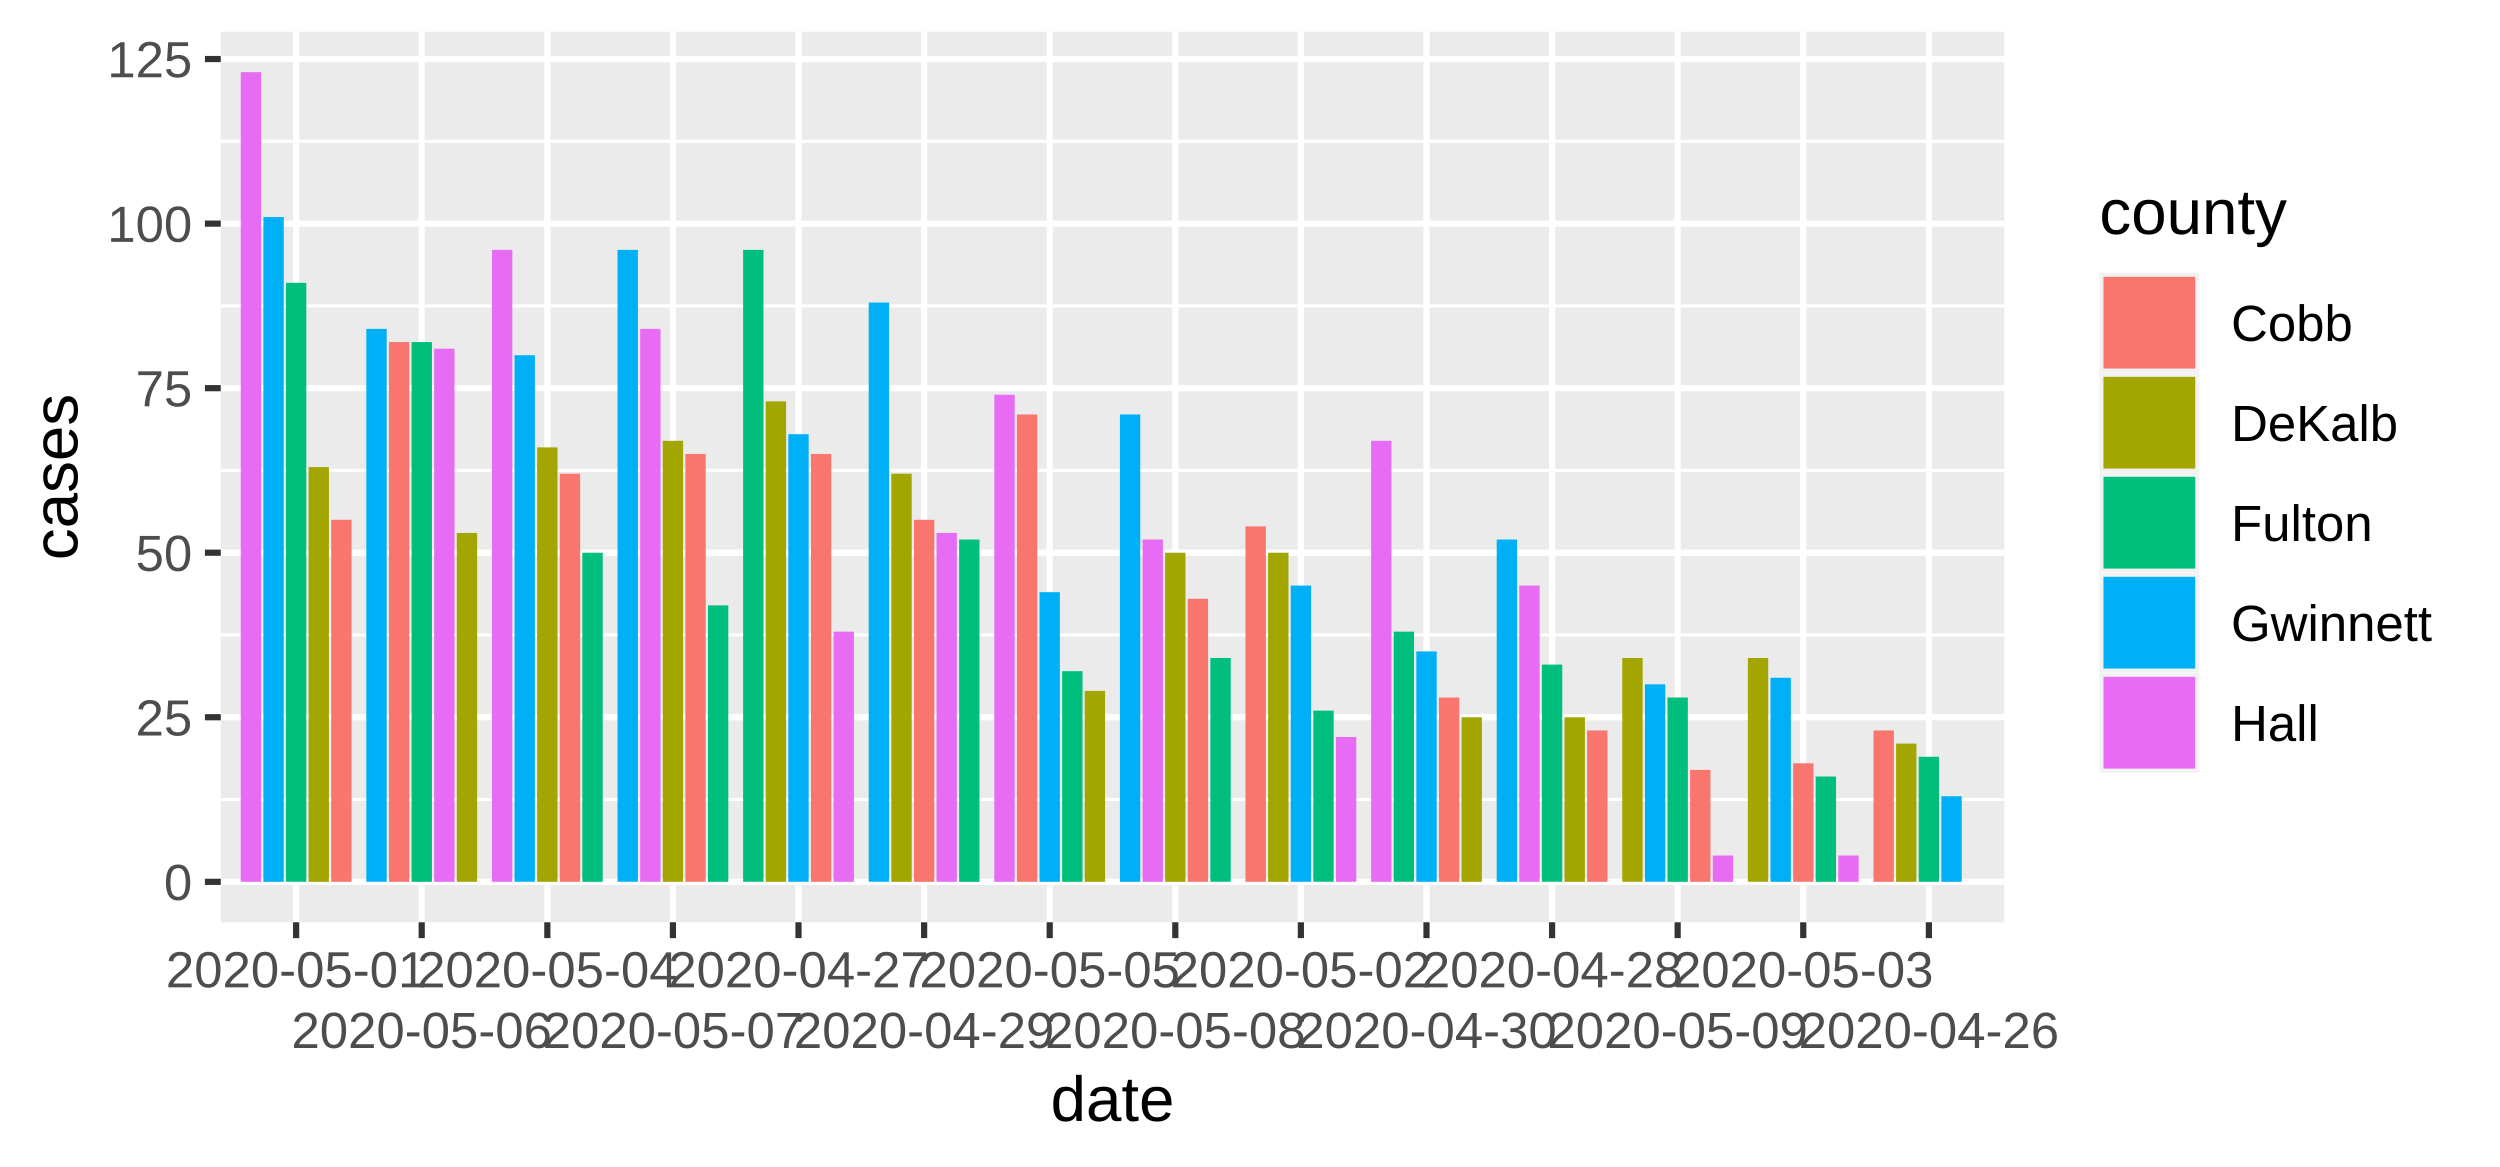
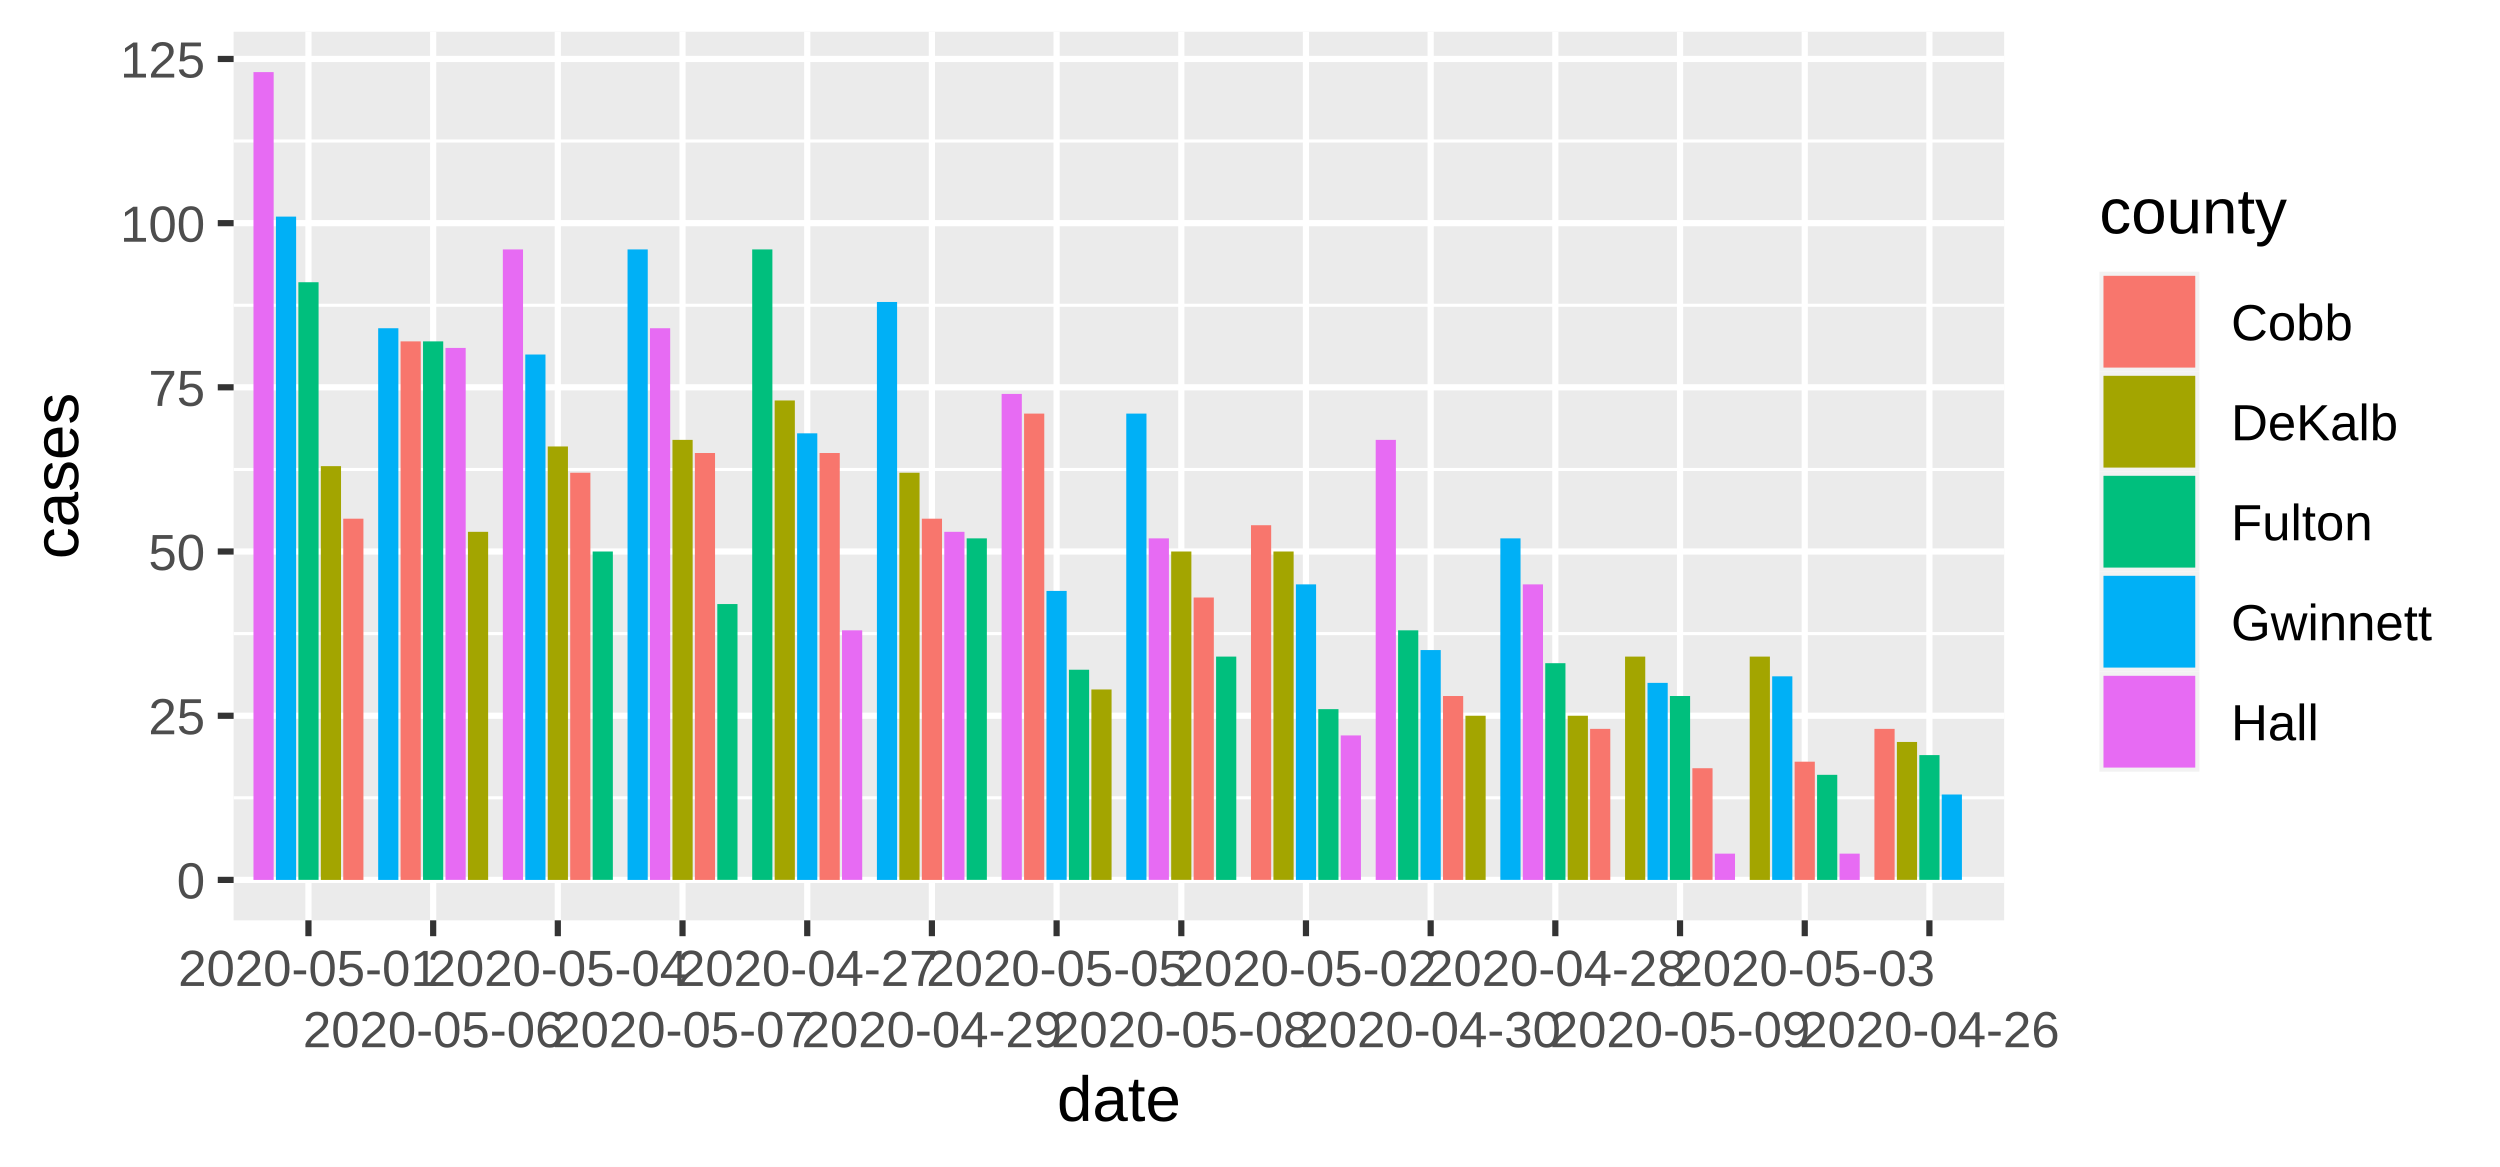
<svg xmlns="http://www.w3.org/2000/svg" class="svglite" width="432.00pt" height="201.60pt" viewBox="0 0 432.00 201.60">
  <defs>
    <style type="text/css">
    .svglite line, .svglite polyline, .svglite polygon, .svglite path, .svglite rect, .svglite circle {
      fill: none;
      stroke: #000000;
      stroke-linecap: round;
      stroke-linejoin: round;
      stroke-miterlimit: 10.00;
    }
    .svglite text {
      white-space: pre;
    }
  </style>
  </defs>
  <rect width="100%" height="100%" style="stroke: none; fill: #FFFFFF;" />
  <defs>
    <clipPath id="cpMC4wMHw0MzIuMDB8MC4wMHwyMDEuNjA=">
      <rect x="0.00" y="0.00" width="432.00" height="201.60" />
    </clipPath>
  </defs>
  <g clip-path="url(#cpMC4wMHw0MzIuMDB8MC4wMHwyMDEuNjA=)">
    <rect x="0.00" y="0.00" width="432.00" height="201.60" style="stroke-width: 1.07; stroke: #FFFFFF; fill: #FFFFFF;" />
  </g>
  <defs>
-     <clipPath id="cpMzguMTV8MzQ2LjMzfDUuNDh8MTU5LjM3">
-       <rect x="38.15" y="5.48" width="308.18" height="153.89" />
+     <clipPath id="cpNDAuMzd8MzQ2LjMzfDUuNDh8MTU5LjAz">
+       <rect x="40.37" y="5.48" width="305.95" height="153.55" />
    </clipPath>
  </defs>
-   <g clip-path="url(#cpMzguMTV8MzQ2LjMzfDUuNDh8MTU5LjM3)">
-     <rect x="38.15" y="5.48" width="308.18" height="153.89" style="stroke-width: 1.07; stroke: none; fill: #EBEBEB;" />
-     <polyline points="38.15,138.16 346.33,138.16 " style="stroke-width: 0.53; stroke: #FFFFFF; stroke-linecap: butt;" />
-     <polyline points="38.15,109.72 346.33,109.72 " style="stroke-width: 0.53; stroke: #FFFFFF; stroke-linecap: butt;" />
-     <polyline points="38.15,81.29 346.33,81.29 " style="stroke-width: 0.53; stroke: #FFFFFF; stroke-linecap: butt;" />
-     <polyline points="38.15,52.85 346.33,52.85 " style="stroke-width: 0.53; stroke: #FFFFFF; stroke-linecap: butt;" />
-     <polyline points="38.15,24.42 346.33,24.42 " style="stroke-width: 0.53; stroke: #FFFFFF; stroke-linecap: butt;" />
-     <polyline points="38.15,152.38 346.33,152.38 " style="stroke-width: 1.07; stroke: #FFFFFF; stroke-linecap: butt;" />
-     <polyline points="38.15,123.94 346.33,123.94 " style="stroke-width: 1.07; stroke: #FFFFFF; stroke-linecap: butt;" />
-     <polyline points="38.15,95.51 346.33,95.51 " style="stroke-width: 1.07; stroke: #FFFFFF; stroke-linecap: butt;" />
-     <polyline points="38.15,67.07 346.33,67.07 " style="stroke-width: 1.07; stroke: #FFFFFF; stroke-linecap: butt;" />
-     <polyline points="38.15,38.64 346.33,38.64 " style="stroke-width: 1.07; stroke: #FFFFFF; stroke-linecap: butt;" />
-     <polyline points="38.15,10.20 346.33,10.20 " style="stroke-width: 1.07; stroke: #FFFFFF; stroke-linecap: butt;" />
-     <polyline points="51.17,159.37 51.17,5.48 " style="stroke-width: 1.07; stroke: #FFFFFF; stroke-linecap: butt;" />
-     <polyline points="72.87,159.37 72.87,5.48 " style="stroke-width: 1.07; stroke: #FFFFFF; stroke-linecap: butt;" />
-     <polyline points="94.58,159.37 94.58,5.48 " style="stroke-width: 1.07; stroke: #FFFFFF; stroke-linecap: butt;" />
-     <polyline points="116.28,159.37 116.28,5.48 " style="stroke-width: 1.07; stroke: #FFFFFF; stroke-linecap: butt;" />
-     <polyline points="137.98,159.37 137.98,5.48 " style="stroke-width: 1.07; stroke: #FFFFFF; stroke-linecap: butt;" />
-     <polyline points="159.69,159.37 159.69,5.48 " style="stroke-width: 1.07; stroke: #FFFFFF; stroke-linecap: butt;" />
-     <polyline points="181.39,159.37 181.39,5.48 " style="stroke-width: 1.07; stroke: #FFFFFF; stroke-linecap: butt;" />
-     <polyline points="203.09,159.37 203.09,5.48 " style="stroke-width: 1.07; stroke: #FFFFFF; stroke-linecap: butt;" />
-     <polyline points="224.79,159.37 224.79,5.48 " style="stroke-width: 1.07; stroke: #FFFFFF; stroke-linecap: butt;" />
-     <polyline points="246.50,159.37 246.50,5.48 " style="stroke-width: 1.07; stroke: #FFFFFF; stroke-linecap: butt;" />
-     <polyline points="268.20,159.37 268.20,5.48 " style="stroke-width: 1.07; stroke: #FFFFFF; stroke-linecap: butt;" />
-     <polyline points="289.90,159.37 289.90,5.48 " style="stroke-width: 1.07; stroke: #FFFFFF; stroke-linecap: butt;" />
-     <polyline points="311.60,159.37 311.60,5.48 " style="stroke-width: 1.07; stroke: #FFFFFF; stroke-linecap: butt;" />
-     <polyline points="333.31,159.37 333.31,5.48 " style="stroke-width: 1.07; stroke: #FFFFFF; stroke-linecap: butt;" />
-     <rect x="41.60" y="12.47" width="3.52" height="139.90" style="stroke-width: 1.07; stroke: none; stroke-linecap: square; stroke-linejoin: miter; fill: #E76BF3;" />
-     <rect x="45.51" y="37.50" width="3.52" height="114.88" style="stroke-width: 1.07; stroke: none; stroke-linecap: square; stroke-linejoin: miter; fill: #00B0F6;" />
-     <rect x="49.41" y="48.87" width="3.52" height="103.50" style="stroke-width: 1.07; stroke: none; stroke-linecap: square; stroke-linejoin: miter; fill: #00BF7D;" />
-     <rect x="53.32" y="80.72" width="3.52" height="71.66" style="stroke-width: 1.07; stroke: none; stroke-linecap: square; stroke-linejoin: miter; fill: #A3A500;" />
-     <rect x="57.23" y="89.82" width="3.52" height="62.56" style="stroke-width: 1.07; stroke: none; stroke-linecap: square; stroke-linejoin: miter; fill: #F8766D;" />
-     <rect x="63.30" y="56.83" width="3.52" height="95.54" style="stroke-width: 1.07; stroke: none; stroke-linecap: square; stroke-linejoin: miter; fill: #00B0F6;" />
-     <rect x="67.21" y="59.11" width="3.52" height="93.27" style="stroke-width: 1.07; stroke: none; stroke-linecap: square; stroke-linejoin: miter; fill: #F8766D;" />
-     <rect x="71.12" y="59.11" width="3.52" height="93.27" style="stroke-width: 1.07; stroke: none; stroke-linecap: square; stroke-linejoin: miter; fill: #00BF7D;" />
-     <rect x="75.02" y="60.25" width="3.52" height="92.13" style="stroke-width: 1.07; stroke: none; stroke-linecap: square; stroke-linejoin: miter; fill: #E76BF3;" />
-     <rect x="78.93" y="92.09" width="3.52" height="60.28" style="stroke-width: 1.07; stroke: none; stroke-linecap: square; stroke-linejoin: miter; fill: #A3A500;" />
-     <rect x="85.01" y="43.18" width="3.52" height="109.19" style="stroke-width: 1.07; stroke: none; stroke-linecap: square; stroke-linejoin: miter; fill: #E76BF3;" />
-     <rect x="88.91" y="61.38" width="3.52" height="90.99" style="stroke-width: 1.07; stroke: none; stroke-linecap: square; stroke-linejoin: miter; fill: #00B0F6;" />
-     <rect x="92.82" y="77.31" width="3.52" height="75.07" style="stroke-width: 1.07; stroke: none; stroke-linecap: square; stroke-linejoin: miter; fill: #A3A500;" />
-     <rect x="96.73" y="81.86" width="3.52" height="70.52" style="stroke-width: 1.07; stroke: none; stroke-linecap: square; stroke-linejoin: miter; fill: #F8766D;" />
-     <rect x="100.63" y="95.51" width="3.52" height="56.87" style="stroke-width: 1.07; stroke: none; stroke-linecap: square; stroke-linejoin: miter; fill: #00BF7D;" />
-     <rect x="106.71" y="43.18" width="3.52" height="109.19" style="stroke-width: 1.07; stroke: none; stroke-linecap: square; stroke-linejoin: miter; fill: #00B0F6;" />
-     <rect x="110.62" y="56.83" width="3.52" height="95.54" style="stroke-width: 1.07; stroke: none; stroke-linecap: square; stroke-linejoin: miter; fill: #E76BF3;" />
-     <rect x="114.52" y="76.17" width="3.52" height="76.21" style="stroke-width: 1.07; stroke: none; stroke-linecap: square; stroke-linejoin: miter; fill: #A3A500;" />
-     <rect x="118.43" y="78.44" width="3.52" height="73.93" style="stroke-width: 1.07; stroke: none; stroke-linecap: square; stroke-linejoin: miter; fill: #F8766D;" />
-     <rect x="122.33" y="104.61" width="3.52" height="47.77" style="stroke-width: 1.07; stroke: none; stroke-linecap: square; stroke-linejoin: miter; fill: #00BF7D;" />
-     <rect x="128.41" y="43.18" width="3.52" height="109.19" style="stroke-width: 1.07; stroke: none; stroke-linecap: square; stroke-linejoin: miter; fill: #00BF7D;" />
-     <rect x="132.32" y="69.35" width="3.52" height="83.03" style="stroke-width: 1.07; stroke: none; stroke-linecap: square; stroke-linejoin: miter; fill: #A3A500;" />
-     <rect x="136.22" y="75.03" width="3.52" height="77.34" style="stroke-width: 1.07; stroke: none; stroke-linecap: square; stroke-linejoin: miter; fill: #00B0F6;" />
-     <rect x="140.13" y="78.44" width="3.52" height="73.93" style="stroke-width: 1.07; stroke: none; stroke-linecap: square; stroke-linejoin: miter; fill: #F8766D;" />
-     <rect x="144.04" y="109.15" width="3.52" height="43.22" style="stroke-width: 1.07; stroke: none; stroke-linecap: square; stroke-linejoin: miter; fill: #E76BF3;" />
-     <rect x="150.11" y="52.28" width="3.52" height="100.09" style="stroke-width: 1.07; stroke: none; stroke-linecap: square; stroke-linejoin: miter; fill: #00B0F6;" />
-     <rect x="154.02" y="81.86" width="3.52" height="70.52" style="stroke-width: 1.07; stroke: none; stroke-linecap: square; stroke-linejoin: miter; fill: #A3A500;" />
-     <rect x="157.93" y="89.82" width="3.52" height="62.56" style="stroke-width: 1.07; stroke: none; stroke-linecap: square; stroke-linejoin: miter; fill: #F8766D;" />
-     <rect x="161.83" y="92.09" width="3.52" height="60.28" style="stroke-width: 1.07; stroke: none; stroke-linecap: square; stroke-linejoin: miter; fill: #E76BF3;" />
-     <rect x="165.74" y="93.23" width="3.52" height="59.15" style="stroke-width: 1.07; stroke: none; stroke-linecap: square; stroke-linejoin: miter; fill: #00BF7D;" />
-     <rect x="171.82" y="68.21" width="3.52" height="84.17" style="stroke-width: 1.07; stroke: none; stroke-linecap: square; stroke-linejoin: miter; fill: #E76BF3;" />
-     <rect x="175.72" y="71.62" width="3.52" height="80.76" style="stroke-width: 1.07; stroke: none; stroke-linecap: square; stroke-linejoin: miter; fill: #F8766D;" />
-     <rect x="179.63" y="102.33" width="3.52" height="50.05" style="stroke-width: 1.07; stroke: none; stroke-linecap: square; stroke-linejoin: miter; fill: #00B0F6;" />
-     <rect x="183.54" y="115.98" width="3.52" height="36.40" style="stroke-width: 1.07; stroke: none; stroke-linecap: square; stroke-linejoin: miter; fill: #00BF7D;" />
-     <rect x="187.44" y="119.39" width="3.52" height="32.99" style="stroke-width: 1.07; stroke: none; stroke-linecap: square; stroke-linejoin: miter; fill: #A3A500;" />
-     <rect x="193.52" y="71.62" width="3.52" height="80.76" style="stroke-width: 1.07; stroke: none; stroke-linecap: square; stroke-linejoin: miter; fill: #00B0F6;" />
-     <rect x="197.43" y="93.23" width="3.52" height="59.15" style="stroke-width: 1.07; stroke: none; stroke-linecap: square; stroke-linejoin: miter; fill: #E76BF3;" />
-     <rect x="201.33" y="95.51" width="3.52" height="56.87" style="stroke-width: 1.07; stroke: none; stroke-linecap: square; stroke-linejoin: miter; fill: #A3A500;" />
-     <rect x="205.24" y="103.47" width="3.52" height="48.91" style="stroke-width: 1.07; stroke: none; stroke-linecap: square; stroke-linejoin: miter; fill: #F8766D;" />
-     <rect x="209.15" y="113.70" width="3.52" height="38.67" style="stroke-width: 1.07; stroke: none; stroke-linecap: square; stroke-linejoin: miter; fill: #00BF7D;" />
-     <rect x="215.22" y="90.96" width="3.52" height="61.42" style="stroke-width: 1.07; stroke: none; stroke-linecap: square; stroke-linejoin: miter; fill: #F8766D;" />
-     <rect x="219.13" y="95.51" width="3.52" height="56.87" style="stroke-width: 1.07; stroke: none; stroke-linecap: square; stroke-linejoin: miter; fill: #A3A500;" />
-     <rect x="223.04" y="101.19" width="3.52" height="51.18" style="stroke-width: 1.07; stroke: none; stroke-linecap: square; stroke-linejoin: miter; fill: #00B0F6;" />
-     <rect x="226.94" y="122.80" width="3.52" height="29.57" style="stroke-width: 1.07; stroke: none; stroke-linecap: square; stroke-linejoin: miter; fill: #00BF7D;" />
-     <rect x="230.85" y="127.35" width="3.52" height="25.02" style="stroke-width: 1.07; stroke: none; stroke-linecap: square; stroke-linejoin: miter; fill: #E76BF3;" />
-     <rect x="236.93" y="76.17" width="3.52" height="76.21" style="stroke-width: 1.07; stroke: none; stroke-linecap: square; stroke-linejoin: miter; fill: #E76BF3;" />
-     <rect x="240.83" y="109.15" width="3.52" height="43.22" style="stroke-width: 1.07; stroke: none; stroke-linecap: square; stroke-linejoin: miter; fill: #00BF7D;" />
-     <rect x="244.74" y="112.57" width="3.52" height="39.81" style="stroke-width: 1.07; stroke: none; stroke-linecap: square; stroke-linejoin: miter; fill: #00B0F6;" />
-     <rect x="248.65" y="120.53" width="3.52" height="31.85" style="stroke-width: 1.07; stroke: none; stroke-linecap: square; stroke-linejoin: miter; fill: #F8766D;" />
-     <rect x="252.55" y="123.94" width="3.52" height="28.44" style="stroke-width: 1.07; stroke: none; stroke-linecap: square; stroke-linejoin: miter; fill: #A3A500;" />
-     <rect x="258.63" y="93.23" width="3.52" height="59.15" style="stroke-width: 1.07; stroke: none; stroke-linecap: square; stroke-linejoin: miter; fill: #00B0F6;" />
-     <rect x="262.53" y="101.19" width="3.52" height="51.18" style="stroke-width: 1.07; stroke: none; stroke-linecap: square; stroke-linejoin: miter; fill: #E76BF3;" />
-     <rect x="266.44" y="114.84" width="3.52" height="37.53" style="stroke-width: 1.07; stroke: none; stroke-linecap: square; stroke-linejoin: miter; fill: #00BF7D;" />
-     <rect x="270.35" y="123.94" width="3.52" height="28.44" style="stroke-width: 1.07; stroke: none; stroke-linecap: square; stroke-linejoin: miter; fill: #A3A500;" />
-     <rect x="274.25" y="126.22" width="3.52" height="26.16" style="stroke-width: 1.07; stroke: none; stroke-linecap: square; stroke-linejoin: miter; fill: #F8766D;" />
-     <rect x="280.33" y="113.70" width="3.52" height="38.67" style="stroke-width: 1.07; stroke: none; stroke-linecap: square; stroke-linejoin: miter; fill: #A3A500;" />
-     <rect x="284.24" y="118.25" width="3.52" height="34.12" style="stroke-width: 1.07; stroke: none; stroke-linecap: square; stroke-linejoin: miter; fill: #00B0F6;" />
-     <rect x="288.14" y="120.53" width="3.52" height="31.85" style="stroke-width: 1.07; stroke: none; stroke-linecap: square; stroke-linejoin: miter; fill: #00BF7D;" />
-     <rect x="292.05" y="133.04" width="3.52" height="19.34" style="stroke-width: 1.07; stroke: none; stroke-linecap: square; stroke-linejoin: miter; fill: #F8766D;" />
-     <rect x="295.96" y="147.83" width="3.52" height="4.55" style="stroke-width: 1.07; stroke: none; stroke-linecap: square; stroke-linejoin: miter; fill: #E76BF3;" />
-     <rect x="302.03" y="113.70" width="3.52" height="38.67" style="stroke-width: 1.07; stroke: none; stroke-linecap: square; stroke-linejoin: miter; fill: #A3A500;" />
-     <rect x="305.94" y="117.12" width="3.52" height="35.26" style="stroke-width: 1.07; stroke: none; stroke-linecap: square; stroke-linejoin: miter; fill: #00B0F6;" />
-     <rect x="309.85" y="131.90" width="3.52" height="20.47" style="stroke-width: 1.07; stroke: none; stroke-linecap: square; stroke-linejoin: miter; fill: #F8766D;" />
-     <rect x="313.75" y="134.18" width="3.52" height="18.20" style="stroke-width: 1.07; stroke: none; stroke-linecap: square; stroke-linejoin: miter; fill: #00BF7D;" />
-     <rect x="317.66" y="147.83" width="3.52" height="4.55" style="stroke-width: 1.07; stroke: none; stroke-linecap: square; stroke-linejoin: miter; fill: #E76BF3;" />
-     <rect x="323.74" y="126.22" width="3.52" height="26.16" style="stroke-width: 1.07; stroke: none; stroke-linecap: square; stroke-linejoin: miter; fill: #F8766D;" />
-     <rect x="327.64" y="128.49" width="3.52" height="23.89" style="stroke-width: 1.07; stroke: none; stroke-linecap: square; stroke-linejoin: miter; fill: #A3A500;" />
-     <rect x="331.55" y="130.77" width="3.52" height="21.61" style="stroke-width: 1.07; stroke: none; stroke-linecap: square; stroke-linejoin: miter; fill: #00BF7D;" />
-     <rect x="335.46" y="137.59" width="3.52" height="14.79" style="stroke-width: 1.07; stroke: none; stroke-linecap: square; stroke-linejoin: miter; fill: #00B0F6;" />
-     <rect x="339.36" y="152.38" width="3.52" height="0.00" style="stroke-width: 1.07; stroke: none; stroke-linecap: square; stroke-linejoin: miter; fill: #E76BF3;" />
+   <g clip-path="url(#cpNDAuMzd8MzQ2LjMzfDUuNDh8MTU5LjAz)">
+     <rect x="40.37" y="5.48" width="305.95" height="153.55" style="stroke-width: 1.07; stroke: none; fill: #EBEBEB;" />
+     <polyline points="40.37,137.86 346.33,137.86 " style="stroke-width: 0.53; stroke: #FFFFFF; stroke-linecap: butt;" />
+     <polyline points="40.37,109.49 346.33,109.49 " style="stroke-width: 0.53; stroke: #FFFFFF; stroke-linecap: butt;" />
+     <polyline points="40.37,81.12 346.33,81.12 " style="stroke-width: 0.53; stroke: #FFFFFF; stroke-linecap: butt;" />
+     <polyline points="40.37,52.75 346.33,52.75 " style="stroke-width: 0.53; stroke: #FFFFFF; stroke-linecap: butt;" />
+     <polyline points="40.37,24.37 346.33,24.37 " style="stroke-width: 0.53; stroke: #FFFFFF; stroke-linecap: butt;" />
+     <polyline points="40.37,152.05 346.33,152.05 " style="stroke-width: 1.07; stroke: #FFFFFF; stroke-linecap: butt;" />
+     <polyline points="40.37,123.68 346.33,123.68 " style="stroke-width: 1.07; stroke: #FFFFFF; stroke-linecap: butt;" />
+     <polyline points="40.37,95.30 346.33,95.30 " style="stroke-width: 1.07; stroke: #FFFFFF; stroke-linecap: butt;" />
+     <polyline points="40.37,66.93 346.33,66.93 " style="stroke-width: 1.07; stroke: #FFFFFF; stroke-linecap: butt;" />
+     <polyline points="40.37,38.56 346.33,38.56 " style="stroke-width: 1.07; stroke: #FFFFFF; stroke-linecap: butt;" />
+     <polyline points="40.37,10.19 346.33,10.19 " style="stroke-width: 1.07; stroke: #FFFFFF; stroke-linecap: butt;" />
+     <polyline points="53.30,159.03 53.30,5.48 " style="stroke-width: 1.07; stroke: #FFFFFF; stroke-linecap: butt;" />
+     <polyline points="74.85,159.03 74.85,5.48 " style="stroke-width: 1.07; stroke: #FFFFFF; stroke-linecap: butt;" />
+     <polyline points="96.39,159.03 96.39,5.48 " style="stroke-width: 1.07; stroke: #FFFFFF; stroke-linecap: butt;" />
+     <polyline points="117.94,159.03 117.94,5.48 " style="stroke-width: 1.07; stroke: #FFFFFF; stroke-linecap: butt;" />
+     <polyline points="139.49,159.03 139.49,5.48 " style="stroke-width: 1.07; stroke: #FFFFFF; stroke-linecap: butt;" />
+     <polyline points="161.03,159.03 161.03,5.48 " style="stroke-width: 1.07; stroke: #FFFFFF; stroke-linecap: butt;" />
+     <polyline points="182.58,159.03 182.58,5.48 " style="stroke-width: 1.07; stroke: #FFFFFF; stroke-linecap: butt;" />
+     <polyline points="204.13,159.03 204.13,5.48 " style="stroke-width: 1.07; stroke: #FFFFFF; stroke-linecap: butt;" />
+     <polyline points="225.67,159.03 225.67,5.48 " style="stroke-width: 1.07; stroke: #FFFFFF; stroke-linecap: butt;" />
+     <polyline points="247.22,159.03 247.22,5.48 " style="stroke-width: 1.07; stroke: #FFFFFF; stroke-linecap: butt;" />
+     <polyline points="268.76,159.03 268.76,5.48 " style="stroke-width: 1.07; stroke: #FFFFFF; stroke-linecap: butt;" />
+     <polyline points="290.31,159.03 290.31,5.48 " style="stroke-width: 1.07; stroke: #FFFFFF; stroke-linecap: butt;" />
+     <polyline points="311.86,159.03 311.86,5.48 " style="stroke-width: 1.07; stroke: #FFFFFF; stroke-linecap: butt;" />
+     <polyline points="333.40,159.03 333.40,5.48 " style="stroke-width: 1.07; stroke: #FFFFFF; stroke-linecap: butt;" />
+     <rect x="43.80" y="12.46" width="3.49" height="139.59" style="stroke-width: 1.07; stroke: none; stroke-linecap: square; stroke-linejoin: miter; fill: #E76BF3;" />
+     <rect x="47.68" y="37.43" width="3.49" height="114.62" style="stroke-width: 1.07; stroke: none; stroke-linecap: square; stroke-linejoin: miter; fill: #00B0F6;" />
+     <rect x="51.56" y="48.77" width="3.49" height="103.27" style="stroke-width: 1.07; stroke: none; stroke-linecap: square; stroke-linejoin: miter; fill: #00BF7D;" />
+     <rect x="55.44" y="80.55" width="3.49" height="71.50" style="stroke-width: 1.07; stroke: none; stroke-linecap: square; stroke-linejoin: miter; fill: #A3A500;" />
+     <rect x="59.31" y="89.63" width="3.49" height="62.42" style="stroke-width: 1.07; stroke: none; stroke-linecap: square; stroke-linejoin: miter; fill: #F8766D;" />
+     <rect x="65.35" y="56.72" width="3.49" height="95.33" style="stroke-width: 1.07; stroke: none; stroke-linecap: square; stroke-linejoin: miter; fill: #00B0F6;" />
+     <rect x="69.22" y="58.99" width="3.49" height="93.06" style="stroke-width: 1.07; stroke: none; stroke-linecap: square; stroke-linejoin: miter; fill: #F8766D;" />
+     <rect x="73.10" y="58.99" width="3.49" height="93.06" style="stroke-width: 1.07; stroke: none; stroke-linecap: square; stroke-linejoin: miter; fill: #00BF7D;" />
+     <rect x="76.98" y="60.12" width="3.49" height="91.92" style="stroke-width: 1.07; stroke: none; stroke-linecap: square; stroke-linejoin: miter; fill: #E76BF3;" />
+     <rect x="80.86" y="91.90" width="3.49" height="60.15" style="stroke-width: 1.07; stroke: none; stroke-linecap: square; stroke-linejoin: miter; fill: #A3A500;" />
+     <rect x="86.89" y="43.10" width="3.49" height="108.95" style="stroke-width: 1.07; stroke: none; stroke-linecap: square; stroke-linejoin: miter; fill: #E76BF3;" />
+     <rect x="90.77" y="61.26" width="3.49" height="90.79" style="stroke-width: 1.07; stroke: none; stroke-linecap: square; stroke-linejoin: miter; fill: #00B0F6;" />
+     <rect x="94.65" y="77.15" width="3.49" height="74.90" style="stroke-width: 1.07; stroke: none; stroke-linecap: square; stroke-linejoin: miter; fill: #A3A500;" />
+     <rect x="98.53" y="81.69" width="3.49" height="70.36" style="stroke-width: 1.07; stroke: none; stroke-linecap: square; stroke-linejoin: miter; fill: #F8766D;" />
+     <rect x="102.41" y="95.30" width="3.49" height="56.74" style="stroke-width: 1.07; stroke: none; stroke-linecap: square; stroke-linejoin: miter; fill: #00BF7D;" />
+     <rect x="108.44" y="43.10" width="3.49" height="108.95" style="stroke-width: 1.07; stroke: none; stroke-linecap: square; stroke-linejoin: miter; fill: #00B0F6;" />
+     <rect x="112.32" y="56.72" width="3.49" height="95.33" style="stroke-width: 1.07; stroke: none; stroke-linecap: square; stroke-linejoin: miter; fill: #E76BF3;" />
+     <rect x="116.20" y="76.01" width="3.49" height="76.04" style="stroke-width: 1.07; stroke: none; stroke-linecap: square; stroke-linejoin: miter; fill: #A3A500;" />
+     <rect x="120.07" y="78.28" width="3.49" height="73.77" style="stroke-width: 1.07; stroke: none; stroke-linecap: square; stroke-linejoin: miter; fill: #F8766D;" />
+     <rect x="123.95" y="104.38" width="3.49" height="47.66" style="stroke-width: 1.07; stroke: none; stroke-linecap: square; stroke-linejoin: miter; fill: #00BF7D;" />
+     <rect x="129.98" y="43.10" width="3.49" height="108.95" style="stroke-width: 1.07; stroke: none; stroke-linecap: square; stroke-linejoin: miter; fill: #00BF7D;" />
+     <rect x="133.86" y="69.20" width="3.49" height="82.84" style="stroke-width: 1.07; stroke: none; stroke-linecap: square; stroke-linejoin: miter; fill: #A3A500;" />
+     <rect x="137.74" y="74.88" width="3.49" height="77.17" style="stroke-width: 1.07; stroke: none; stroke-linecap: square; stroke-linejoin: miter; fill: #00B0F6;" />
+     <rect x="141.62" y="78.28" width="3.49" height="73.77" style="stroke-width: 1.07; stroke: none; stroke-linecap: square; stroke-linejoin: miter; fill: #F8766D;" />
+     <rect x="145.50" y="108.92" width="3.49" height="43.12" style="stroke-width: 1.07; stroke: none; stroke-linecap: square; stroke-linejoin: miter; fill: #E76BF3;" />
+     <rect x="151.53" y="52.18" width="3.49" height="99.87" style="stroke-width: 1.07; stroke: none; stroke-linecap: square; stroke-linejoin: miter; fill: #00B0F6;" />
+     <rect x="155.41" y="81.69" width="3.49" height="70.36" style="stroke-width: 1.07; stroke: none; stroke-linecap: square; stroke-linejoin: miter; fill: #A3A500;" />
+     <rect x="159.29" y="89.63" width="3.49" height="62.42" style="stroke-width: 1.07; stroke: none; stroke-linecap: square; stroke-linejoin: miter; fill: #F8766D;" />
+     <rect x="163.17" y="91.90" width="3.49" height="60.15" style="stroke-width: 1.07; stroke: none; stroke-linecap: square; stroke-linejoin: miter; fill: #E76BF3;" />
+     <rect x="167.04" y="93.03" width="3.49" height="59.01" style="stroke-width: 1.07; stroke: none; stroke-linecap: square; stroke-linejoin: miter; fill: #00BF7D;" />
+     <rect x="173.08" y="68.07" width="3.49" height="83.98" style="stroke-width: 1.07; stroke: none; stroke-linecap: square; stroke-linejoin: miter; fill: #E76BF3;" />
+     <rect x="176.96" y="71.47" width="3.49" height="80.58" style="stroke-width: 1.07; stroke: none; stroke-linecap: square; stroke-linejoin: miter; fill: #F8766D;" />
+     <rect x="180.83" y="102.11" width="3.49" height="49.93" style="stroke-width: 1.07; stroke: none; stroke-linecap: square; stroke-linejoin: miter; fill: #00B0F6;" />
+     <rect x="184.71" y="115.73" width="3.49" height="36.32" style="stroke-width: 1.07; stroke: none; stroke-linecap: square; stroke-linejoin: miter; fill: #00BF7D;" />
+     <rect x="188.59" y="119.14" width="3.49" height="32.91" style="stroke-width: 1.07; stroke: none; stroke-linecap: square; stroke-linejoin: miter; fill: #A3A500;" />
+     <rect x="194.62" y="71.47" width="3.49" height="80.58" style="stroke-width: 1.07; stroke: none; stroke-linecap: square; stroke-linejoin: miter; fill: #00B0F6;" />
+     <rect x="198.50" y="93.03" width="3.49" height="59.01" style="stroke-width: 1.07; stroke: none; stroke-linecap: square; stroke-linejoin: miter; fill: #E76BF3;" />
+     <rect x="202.38" y="95.30" width="3.49" height="56.74" style="stroke-width: 1.07; stroke: none; stroke-linecap: square; stroke-linejoin: miter; fill: #A3A500;" />
+     <rect x="206.26" y="103.25" width="3.49" height="48.80" style="stroke-width: 1.07; stroke: none; stroke-linecap: square; stroke-linejoin: miter; fill: #F8766D;" />
+     <rect x="210.14" y="113.46" width="3.49" height="38.59" style="stroke-width: 1.07; stroke: none; stroke-linecap: square; stroke-linejoin: miter; fill: #00BF7D;" />
+     <rect x="216.17" y="90.76" width="3.49" height="61.28" style="stroke-width: 1.07; stroke: none; stroke-linecap: square; stroke-linejoin: miter; fill: #F8766D;" />
+     <rect x="220.05" y="95.30" width="3.49" height="56.74" style="stroke-width: 1.07; stroke: none; stroke-linecap: square; stroke-linejoin: miter; fill: #A3A500;" />
+     <rect x="223.93" y="100.98" width="3.49" height="51.07" style="stroke-width: 1.07; stroke: none; stroke-linecap: square; stroke-linejoin: miter; fill: #00B0F6;" />
+     <rect x="227.80" y="122.54" width="3.49" height="29.51" style="stroke-width: 1.07; stroke: none; stroke-linecap: square; stroke-linejoin: miter; fill: #00BF7D;" />
+     <rect x="231.68" y="127.08" width="3.49" height="24.97" style="stroke-width: 1.07; stroke: none; stroke-linecap: square; stroke-linejoin: miter; fill: #E76BF3;" />
+     <rect x="237.72" y="76.01" width="3.49" height="76.04" style="stroke-width: 1.07; stroke: none; stroke-linecap: square; stroke-linejoin: miter; fill: #E76BF3;" />
+     <rect x="241.59" y="108.92" width="3.49" height="43.12" style="stroke-width: 1.07; stroke: none; stroke-linecap: square; stroke-linejoin: miter; fill: #00BF7D;" />
+     <rect x="245.47" y="112.33" width="3.49" height="39.72" style="stroke-width: 1.07; stroke: none; stroke-linecap: square; stroke-linejoin: miter; fill: #00B0F6;" />
+     <rect x="249.35" y="120.27" width="3.49" height="31.78" style="stroke-width: 1.07; stroke: none; stroke-linecap: square; stroke-linejoin: miter; fill: #F8766D;" />
+     <rect x="253.23" y="123.68" width="3.49" height="28.37" style="stroke-width: 1.07; stroke: none; stroke-linecap: square; stroke-linejoin: miter; fill: #A3A500;" />
+     <rect x="259.26" y="93.03" width="3.49" height="59.01" style="stroke-width: 1.07; stroke: none; stroke-linecap: square; stroke-linejoin: miter; fill: #00B0F6;" />
+     <rect x="263.14" y="100.98" width="3.49" height="51.07" style="stroke-width: 1.07; stroke: none; stroke-linecap: square; stroke-linejoin: miter; fill: #E76BF3;" />
+     <rect x="267.02" y="114.60" width="3.49" height="37.45" style="stroke-width: 1.07; stroke: none; stroke-linecap: square; stroke-linejoin: miter; fill: #00BF7D;" />
+     <rect x="270.90" y="123.68" width="3.49" height="28.37" style="stroke-width: 1.07; stroke: none; stroke-linecap: square; stroke-linejoin: miter; fill: #A3A500;" />
+     <rect x="274.77" y="125.95" width="3.49" height="26.10" style="stroke-width: 1.07; stroke: none; stroke-linecap: square; stroke-linejoin: miter; fill: #F8766D;" />
+     <rect x="280.81" y="113.46" width="3.49" height="38.59" style="stroke-width: 1.07; stroke: none; stroke-linecap: square; stroke-linejoin: miter; fill: #A3A500;" />
+     <rect x="284.69" y="118.00" width="3.49" height="34.05" style="stroke-width: 1.07; stroke: none; stroke-linecap: square; stroke-linejoin: miter; fill: #00B0F6;" />
+     <rect x="288.56" y="120.27" width="3.49" height="31.78" style="stroke-width: 1.07; stroke: none; stroke-linecap: square; stroke-linejoin: miter; fill: #00BF7D;" />
+     <rect x="292.44" y="132.75" width="3.49" height="19.29" style="stroke-width: 1.07; stroke: none; stroke-linecap: square; stroke-linejoin: miter; fill: #F8766D;" />
+     <rect x="296.32" y="147.51" width="3.49" height="4.54" style="stroke-width: 1.07; stroke: none; stroke-linecap: square; stroke-linejoin: miter; fill: #E76BF3;" />
+     <rect x="302.35" y="113.46" width="3.49" height="38.59" style="stroke-width: 1.07; stroke: none; stroke-linecap: square; stroke-linejoin: miter; fill: #A3A500;" />
+     <rect x="306.23" y="116.87" width="3.49" height="35.18" style="stroke-width: 1.07; stroke: none; stroke-linecap: square; stroke-linejoin: miter; fill: #00B0F6;" />
+     <rect x="310.11" y="131.62" width="3.49" height="20.43" style="stroke-width: 1.07; stroke: none; stroke-linecap: square; stroke-linejoin: miter; fill: #F8766D;" />
+     <rect x="313.99" y="133.89" width="3.49" height="18.16" style="stroke-width: 1.07; stroke: none; stroke-linecap: square; stroke-linejoin: miter; fill: #00BF7D;" />
+     <rect x="317.87" y="147.51" width="3.49" height="4.54" style="stroke-width: 1.07; stroke: none; stroke-linecap: square; stroke-linejoin: miter; fill: #E76BF3;" />
+     <rect x="323.90" y="125.95" width="3.49" height="26.10" style="stroke-width: 1.07; stroke: none; stroke-linecap: square; stroke-linejoin: miter; fill: #F8766D;" />
+     <rect x="327.78" y="128.21" width="3.49" height="23.83" style="stroke-width: 1.07; stroke: none; stroke-linecap: square; stroke-linejoin: miter; fill: #A3A500;" />
+     <rect x="331.66" y="130.48" width="3.49" height="21.56" style="stroke-width: 1.07; stroke: none; stroke-linecap: square; stroke-linejoin: miter; fill: #00BF7D;" />
+     <rect x="335.53" y="137.29" width="3.49" height="14.75" style="stroke-width: 1.07; stroke: none; stroke-linecap: square; stroke-linejoin: miter; fill: #00B0F6;" />
+     <rect x="339.41" y="152.05" width="3.49" height="0.00" style="stroke-width: 1.07; stroke: none; stroke-linecap: square; stroke-linejoin: miter; fill: #E76BF3;" />
  </g>
  <g clip-path="url(#cpMC4wMHw0MzIuMDB8MC4wMHwyMDEuNjA=)">
-     <text x="33.22" y="155.53" text-anchor="end" style="font-size: 8.80px;fill: #4D4D4D; font-family: &quot;Arial&quot;;" textLength="4.90px" lengthAdjust="spacingAndGlyphs">0</text>
-     <text x="33.22" y="127.10" text-anchor="end" style="font-size: 8.80px;fill: #4D4D4D; font-family: &quot;Arial&quot;;" textLength="9.79px" lengthAdjust="spacingAndGlyphs">25</text>
-     <text x="33.22" y="98.66" text-anchor="end" style="font-size: 8.80px;fill: #4D4D4D; font-family: &quot;Arial&quot;;" textLength="9.79px" lengthAdjust="spacingAndGlyphs">50</text>
-     <text x="33.22" y="70.22" text-anchor="end" style="font-size: 8.80px;fill: #4D4D4D; font-family: &quot;Arial&quot;;" textLength="9.79px" lengthAdjust="spacingAndGlyphs">75</text>
-     <text x="33.22" y="41.79" text-anchor="end" style="font-size: 8.80px;fill: #4D4D4D; font-family: &quot;Arial&quot;;" textLength="14.69px" lengthAdjust="spacingAndGlyphs">100</text>
-     <text x="33.22" y="13.35" text-anchor="end" style="font-size: 8.80px;fill: #4D4D4D; font-family: &quot;Arial&quot;;" textLength="14.69px" lengthAdjust="spacingAndGlyphs">125</text>
-     <polyline points="35.41,152.38 38.15,152.38 " style="stroke-width: 1.07; stroke: #333333; stroke-linecap: butt;" />
-     <polyline points="35.41,123.94 38.15,123.94 " style="stroke-width: 1.07; stroke: #333333; stroke-linecap: butt;" />
-     <polyline points="35.41,95.51 38.15,95.51 " style="stroke-width: 1.07; stroke: #333333; stroke-linecap: butt;" />
-     <polyline points="35.41,67.07 38.15,67.07 " style="stroke-width: 1.07; stroke: #333333; stroke-linecap: butt;" />
-     <polyline points="35.41,38.64 38.15,38.64 " style="stroke-width: 1.07; stroke: #333333; stroke-linecap: butt;" />
-     <polyline points="35.41,10.20 38.15,10.20 " style="stroke-width: 1.07; stroke: #333333; stroke-linecap: butt;" />
-     <polyline points="51.17,162.11 51.17,159.37 " style="stroke-width: 1.07; stroke: #333333; stroke-linecap: butt;" />
-     <polyline points="72.87,162.11 72.87,159.37 " style="stroke-width: 1.07; stroke: #333333; stroke-linecap: butt;" />
-     <polyline points="94.58,162.11 94.58,159.37 " style="stroke-width: 1.07; stroke: #333333; stroke-linecap: butt;" />
-     <polyline points="116.28,162.11 116.28,159.37 " style="stroke-width: 1.07; stroke: #333333; stroke-linecap: butt;" />
-     <polyline points="137.98,162.11 137.98,159.37 " style="stroke-width: 1.07; stroke: #333333; stroke-linecap: butt;" />
-     <polyline points="159.69,162.11 159.69,159.37 " style="stroke-width: 1.07; stroke: #333333; stroke-linecap: butt;" />
-     <polyline points="181.39,162.11 181.39,159.37 " style="stroke-width: 1.07; stroke: #333333; stroke-linecap: butt;" />
-     <polyline points="203.09,162.11 203.09,159.37 " style="stroke-width: 1.07; stroke: #333333; stroke-linecap: butt;" />
-     <polyline points="224.79,162.11 224.79,159.37 " style="stroke-width: 1.07; stroke: #333333; stroke-linecap: butt;" />
-     <polyline points="246.50,162.11 246.50,159.37 " style="stroke-width: 1.07; stroke: #333333; stroke-linecap: butt;" />
-     <polyline points="268.20,162.11 268.20,159.37 " style="stroke-width: 1.07; stroke: #333333; stroke-linecap: butt;" />
-     <polyline points="289.90,162.11 289.90,159.37 " style="stroke-width: 1.07; stroke: #333333; stroke-linecap: butt;" />
-     <polyline points="311.60,162.11 311.60,159.37 " style="stroke-width: 1.07; stroke: #333333; stroke-linecap: butt;" />
-     <polyline points="333.31,162.11 333.31,159.37 " style="stroke-width: 1.07; stroke: #333333; stroke-linecap: butt;" />
-     <text x="51.17" y="170.61" text-anchor="middle" style="font-size: 8.80px;fill: #4D4D4D; font-family: &quot;Arial&quot;;" textLength="45.03px" lengthAdjust="spacingAndGlyphs">2020-05-01</text>
-     <text x="94.58" y="170.61" text-anchor="middle" style="font-size: 8.80px;fill: #4D4D4D; font-family: &quot;Arial&quot;;" textLength="45.03px" lengthAdjust="spacingAndGlyphs">2020-05-04</text>
-     <text x="137.98" y="170.61" text-anchor="middle" style="font-size: 8.80px;fill: #4D4D4D; font-family: &quot;Arial&quot;;" textLength="45.03px" lengthAdjust="spacingAndGlyphs">2020-04-27</text>
-     <text x="181.39" y="170.61" text-anchor="middle" style="font-size: 8.80px;fill: #4D4D4D; font-family: &quot;Arial&quot;;" textLength="45.03px" lengthAdjust="spacingAndGlyphs">2020-05-05</text>
-     <text x="224.79" y="170.61" text-anchor="middle" style="font-size: 8.80px;fill: #4D4D4D; font-family: &quot;Arial&quot;;" textLength="45.03px" lengthAdjust="spacingAndGlyphs">2020-05-02</text>
-     <text x="268.20" y="170.61" text-anchor="middle" style="font-size: 8.80px;fill: #4D4D4D; font-family: &quot;Arial&quot;;" textLength="45.03px" lengthAdjust="spacingAndGlyphs">2020-04-28</text>
-     <text x="311.60" y="170.61" text-anchor="middle" style="font-size: 8.80px;fill: #4D4D4D; font-family: &quot;Arial&quot;;" textLength="45.03px" lengthAdjust="spacingAndGlyphs">2020-05-03</text>
-     <text x="72.87" y="181.09" text-anchor="middle" style="font-size: 8.80px;fill: #4D4D4D; font-family: &quot;Arial&quot;;" textLength="45.03px" lengthAdjust="spacingAndGlyphs">2020-05-06</text>
-     <text x="116.28" y="181.09" text-anchor="middle" style="font-size: 8.80px;fill: #4D4D4D; font-family: &quot;Arial&quot;;" textLength="45.03px" lengthAdjust="spacingAndGlyphs">2020-05-07</text>
-     <text x="159.69" y="181.09" text-anchor="middle" style="font-size: 8.80px;fill: #4D4D4D; font-family: &quot;Arial&quot;;" textLength="45.03px" lengthAdjust="spacingAndGlyphs">2020-04-29</text>
-     <text x="203.09" y="181.09" text-anchor="middle" style="font-size: 8.80px;fill: #4D4D4D; font-family: &quot;Arial&quot;;" textLength="45.03px" lengthAdjust="spacingAndGlyphs">2020-05-08</text>
-     <text x="246.50" y="181.09" text-anchor="middle" style="font-size: 8.80px;fill: #4D4D4D; font-family: &quot;Arial&quot;;" textLength="45.03px" lengthAdjust="spacingAndGlyphs">2020-04-30</text>
-     <text x="289.90" y="181.09" text-anchor="middle" style="font-size: 8.80px;fill: #4D4D4D; font-family: &quot;Arial&quot;;" textLength="45.03px" lengthAdjust="spacingAndGlyphs">2020-05-09</text>
-     <text x="333.31" y="181.09" text-anchor="middle" style="font-size: 8.80px;fill: #4D4D4D; font-family: &quot;Arial&quot;;" textLength="45.03px" lengthAdjust="spacingAndGlyphs">2020-04-26</text>
-     <text x="192.24" y="193.70" text-anchor="middle" style="font-size: 11.00px; font-family: &quot;Arial&quot;;" textLength="21.41px" lengthAdjust="spacingAndGlyphs">date</text>
-     <text transform="translate(13.37,82.43) rotate(-90)" text-anchor="middle" style="font-size: 11.00px; font-family: &quot;Arial&quot;;" textLength="28.74px" lengthAdjust="spacingAndGlyphs">cases</text>
-     <rect x="357.29" y="25.85" width="69.23" height="113.16" style="stroke-width: 1.07; stroke: none; fill: #FFFFFF;" />
-     <text x="362.77" y="40.43" style="font-size: 11.00px; font-family: &quot;Arial&quot;;" textLength="32.41px" lengthAdjust="spacingAndGlyphs">county</text>
-     <rect x="362.77" y="47.12" width="17.28" height="17.28" style="stroke-width: 1.07; stroke: none; fill: #F2F2F2;" />
-     <rect x="363.48" y="47.83" width="15.86" height="15.86" style="stroke-width: 1.07; stroke: none; stroke-linecap: square; stroke-linejoin: miter; fill: #F8766D;" />
-     <rect x="362.77" y="64.40" width="17.28" height="17.28" style="stroke-width: 1.07; stroke: none; fill: #F2F2F2;" />
-     <rect x="363.48" y="65.11" width="15.86" height="15.86" style="stroke-width: 1.07; stroke: none; stroke-linecap: square; stroke-linejoin: miter; fill: #A3A500;" />
-     <rect x="362.77" y="81.68" width="17.28" height="17.28" style="stroke-width: 1.07; stroke: none; fill: #F2F2F2;" />
-     <rect x="363.48" y="82.39" width="15.86" height="15.86" style="stroke-width: 1.07; stroke: none; stroke-linecap: square; stroke-linejoin: miter; fill: #00BF7D;" />
-     <rect x="362.77" y="98.96" width="17.28" height="17.28" style="stroke-width: 1.07; stroke: none; fill: #F2F2F2;" />
-     <rect x="363.48" y="99.67" width="15.86" height="15.86" style="stroke-width: 1.07; stroke: none; stroke-linecap: square; stroke-linejoin: miter; fill: #00B0F6;" />
-     <rect x="362.77" y="116.24" width="17.28" height="17.28" style="stroke-width: 1.07; stroke: none; fill: #F2F2F2;" />
-     <rect x="363.48" y="116.95" width="15.86" height="15.86" style="stroke-width: 1.07; stroke: none; stroke-linecap: square; stroke-linejoin: miter; fill: #E76BF3;" />
-     <text x="385.53" y="58.92" style="font-size: 8.80px; font-family: &quot;Arial&quot;;" textLength="21.04px" lengthAdjust="spacingAndGlyphs">Cobb</text>
-     <text x="385.53" y="76.20" style="font-size: 8.80px; font-family: &quot;Arial&quot;;" textLength="28.86px" lengthAdjust="spacingAndGlyphs">DeKalb</text>
-     <text x="385.53" y="93.48" style="font-size: 8.80px; font-family: &quot;Arial&quot;;" textLength="24.45px" lengthAdjust="spacingAndGlyphs">Fulton</text>
-     <text x="385.53" y="110.76" style="font-size: 8.80px; font-family: &quot;Arial&quot;;" textLength="34.71px" lengthAdjust="spacingAndGlyphs">Gwinnett</text>
-     <text x="385.53" y="128.04" style="font-size: 8.80px; font-family: &quot;Arial&quot;;" textLength="15.15px" lengthAdjust="spacingAndGlyphs">Hall</text>
+     <text x="35.44" y="155.25" text-anchor="end" style="font-size: 8.80px;fill: #4D4D4D; font-family: &quot;Arimo&quot;;" textLength="5.59px" lengthAdjust="spacingAndGlyphs">0</text>
+     <text x="35.44" y="126.88" text-anchor="end" style="font-size: 8.80px;fill: #4D4D4D; font-family: &quot;Arimo&quot;;" textLength="11.19px" lengthAdjust="spacingAndGlyphs">25</text>
+     <text x="35.44" y="98.51" text-anchor="end" style="font-size: 8.80px;fill: #4D4D4D; font-family: &quot;Arimo&quot;;" textLength="11.19px" lengthAdjust="spacingAndGlyphs">50</text>
+     <text x="35.44" y="70.14" text-anchor="end" style="font-size: 8.80px;fill: #4D4D4D; font-family: &quot;Arimo&quot;;" textLength="11.19px" lengthAdjust="spacingAndGlyphs">75</text>
+     <text x="35.44" y="41.77" text-anchor="end" style="font-size: 8.80px;fill: #4D4D4D; font-family: &quot;Arimo&quot;;" textLength="16.78px" lengthAdjust="spacingAndGlyphs">100</text>
+     <text x="35.44" y="13.40" text-anchor="end" style="font-size: 8.80px;fill: #4D4D4D; font-family: &quot;Arimo&quot;;" textLength="16.78px" lengthAdjust="spacingAndGlyphs">125</text>
+     <polyline points="37.63,152.05 40.37,152.05 " style="stroke-width: 1.07; stroke: #333333; stroke-linecap: butt;" />
+     <polyline points="37.63,123.68 40.37,123.68 " style="stroke-width: 1.07; stroke: #333333; stroke-linecap: butt;" />
+     <polyline points="37.63,95.30 40.37,95.30 " style="stroke-width: 1.07; stroke: #333333; stroke-linecap: butt;" />
+     <polyline points="37.63,66.93 40.37,66.93 " style="stroke-width: 1.07; stroke: #333333; stroke-linecap: butt;" />
+     <polyline points="37.63,38.56 40.37,38.56 " style="stroke-width: 1.07; stroke: #333333; stroke-linecap: butt;" />
+     <polyline points="37.63,10.19 40.37,10.19 " style="stroke-width: 1.07; stroke: #333333; stroke-linecap: butt;" />
+     <polyline points="53.30,161.77 53.30,159.03 " style="stroke-width: 1.07; stroke: #333333; stroke-linecap: butt;" />
+     <polyline points="74.85,161.77 74.85,159.03 " style="stroke-width: 1.07; stroke: #333333; stroke-linecap: butt;" />
+     <polyline points="96.39,161.77 96.39,159.03 " style="stroke-width: 1.07; stroke: #333333; stroke-linecap: butt;" />
+     <polyline points="117.94,161.77 117.94,159.03 " style="stroke-width: 1.07; stroke: #333333; stroke-linecap: butt;" />
+     <polyline points="139.49,161.77 139.49,159.03 " style="stroke-width: 1.07; stroke: #333333; stroke-linecap: butt;" />
+     <polyline points="161.03,161.77 161.03,159.03 " style="stroke-width: 1.07; stroke: #333333; stroke-linecap: butt;" />
+     <polyline points="182.58,161.77 182.58,159.03 " style="stroke-width: 1.07; stroke: #333333; stroke-linecap: butt;" />
+     <polyline points="204.13,161.77 204.13,159.03 " style="stroke-width: 1.07; stroke: #333333; stroke-linecap: butt;" />
+     <polyline points="225.67,161.77 225.67,159.03 " style="stroke-width: 1.07; stroke: #333333; stroke-linecap: butt;" />
+     <polyline points="247.22,161.77 247.22,159.03 " style="stroke-width: 1.07; stroke: #333333; stroke-linecap: butt;" />
+     <polyline points="268.76,161.77 268.76,159.03 " style="stroke-width: 1.07; stroke: #333333; stroke-linecap: butt;" />
+     <polyline points="290.31,161.77 290.31,159.03 " style="stroke-width: 1.07; stroke: #333333; stroke-linecap: butt;" />
+     <polyline points="311.86,161.77 311.86,159.03 " style="stroke-width: 1.07; stroke: #333333; stroke-linecap: butt;" />
+     <polyline points="333.40,161.77 333.40,159.03 " style="stroke-width: 1.07; stroke: #333333; stroke-linecap: butt;" />
+     <text x="53.30" y="170.37" text-anchor="middle" style="font-size: 8.80px;fill: #4D4D4D; font-family: &quot;Arimo&quot;;" textLength="51.11px" lengthAdjust="spacingAndGlyphs">2020-05-01</text>
+     <text x="96.39" y="170.37" text-anchor="middle" style="font-size: 8.80px;fill: #4D4D4D; font-family: &quot;Arimo&quot;;" textLength="51.11px" lengthAdjust="spacingAndGlyphs">2020-05-04</text>
+     <text x="139.49" y="170.37" text-anchor="middle" style="font-size: 8.80px;fill: #4D4D4D; font-family: &quot;Arimo&quot;;" textLength="51.11px" lengthAdjust="spacingAndGlyphs">2020-04-27</text>
+     <text x="182.58" y="170.37" text-anchor="middle" style="font-size: 8.80px;fill: #4D4D4D; font-family: &quot;Arimo&quot;;" textLength="51.11px" lengthAdjust="spacingAndGlyphs">2020-05-05</text>
+     <text x="225.67" y="170.37" text-anchor="middle" style="font-size: 8.80px;fill: #4D4D4D; font-family: &quot;Arimo&quot;;" textLength="51.11px" lengthAdjust="spacingAndGlyphs">2020-05-02</text>
+     <text x="268.76" y="170.37" text-anchor="middle" style="font-size: 8.80px;fill: #4D4D4D; font-family: &quot;Arimo&quot;;" textLength="51.11px" lengthAdjust="spacingAndGlyphs">2020-04-28</text>
+     <text x="311.86" y="170.37" text-anchor="middle" style="font-size: 8.80px;fill: #4D4D4D; font-family: &quot;Arimo&quot;;" textLength="51.11px" lengthAdjust="spacingAndGlyphs">2020-05-03</text>
+     <text x="74.85" y="180.96" text-anchor="middle" style="font-size: 8.80px;fill: #4D4D4D; font-family: &quot;Arimo&quot;;" textLength="51.11px" lengthAdjust="spacingAndGlyphs">2020-05-06</text>
+     <text x="117.94" y="180.96" text-anchor="middle" style="font-size: 8.80px;fill: #4D4D4D; font-family: &quot;Arimo&quot;;" textLength="51.11px" lengthAdjust="spacingAndGlyphs">2020-05-07</text>
+     <text x="161.03" y="180.96" text-anchor="middle" style="font-size: 8.80px;fill: #4D4D4D; font-family: &quot;Arimo&quot;;" textLength="51.11px" lengthAdjust="spacingAndGlyphs">2020-04-29</text>
+     <text x="204.13" y="180.96" text-anchor="middle" style="font-size: 8.80px;fill: #4D4D4D; font-family: &quot;Arimo&quot;;" textLength="51.11px" lengthAdjust="spacingAndGlyphs">2020-05-08</text>
+     <text x="247.22" y="180.96" text-anchor="middle" style="font-size: 8.80px;fill: #4D4D4D; font-family: &quot;Arimo&quot;;" textLength="51.11px" lengthAdjust="spacingAndGlyphs">2020-04-30</text>
+     <text x="290.31" y="180.96" text-anchor="middle" style="font-size: 8.80px;fill: #4D4D4D; font-family: &quot;Arimo&quot;;" textLength="51.11px" lengthAdjust="spacingAndGlyphs">2020-05-09</text>
+     <text x="333.40" y="180.96" text-anchor="middle" style="font-size: 8.80px;fill: #4D4D4D; font-family: &quot;Arimo&quot;;" textLength="51.11px" lengthAdjust="spacingAndGlyphs">2020-04-26</text>
+     <text x="193.35" y="193.70" text-anchor="middle" style="font-size: 11.00px; font-family: &quot;Arimo&quot;;" textLength="24.80px" lengthAdjust="spacingAndGlyphs">date</text>
+     <text transform="translate(13.50,82.25) rotate(-90)" text-anchor="middle" style="font-size: 11.00px; font-family: &quot;Arimo&quot;;" textLength="31.02px" lengthAdjust="spacingAndGlyphs">cases</text>
+     <rect x="357.29" y="25.67" width="69.23" height="113.16" style="stroke-width: 1.07; stroke: none; fill: #FFFFFF;" />
+     <text x="362.77" y="40.32" style="font-size: 11.00px; font-family: &quot;Arimo&quot;;" textLength="37.54px" lengthAdjust="spacingAndGlyphs">county</text>
+     <rect x="362.77" y="46.95" width="17.28" height="17.28" style="stroke-width: 1.07; stroke: none; fill: #F2F2F2;" />
+     <rect x="363.48" y="47.66" width="15.86" height="15.86" style="stroke-width: 1.07; stroke: none; stroke-linecap: square; stroke-linejoin: miter; fill: #F8766D;" />
+     <rect x="362.77" y="64.23" width="17.28" height="17.28" style="stroke-width: 1.07; stroke: none; fill: #F2F2F2;" />
+     <rect x="363.48" y="64.94" width="15.86" height="15.86" style="stroke-width: 1.07; stroke: none; stroke-linecap: square; stroke-linejoin: miter; fill: #A3A500;" />
+     <rect x="362.77" y="81.51" width="17.28" height="17.28" style="stroke-width: 1.07; stroke: none; fill: #F2F2F2;" />
+     <rect x="363.48" y="82.22" width="15.86" height="15.86" style="stroke-width: 1.07; stroke: none; stroke-linecap: square; stroke-linejoin: miter; fill: #00BF7D;" />
+     <rect x="362.77" y="98.79" width="17.28" height="17.28" style="stroke-width: 1.07; stroke: none; fill: #F2F2F2;" />
+     <rect x="363.48" y="99.50" width="15.86" height="15.86" style="stroke-width: 1.07; stroke: none; stroke-linecap: square; stroke-linejoin: miter; fill: #00B0F6;" />
+     <rect x="362.77" y="116.07" width="17.28" height="17.28" style="stroke-width: 1.07; stroke: none; fill: #F2F2F2;" />
+     <rect x="363.48" y="116.78" width="15.86" height="15.86" style="stroke-width: 1.07; stroke: none; stroke-linecap: square; stroke-linejoin: miter; fill: #E76BF3;" />
+     <text x="385.53" y="58.80" style="font-size: 8.80px; font-family: &quot;Arimo&quot;;" textLength="22.70px" lengthAdjust="spacingAndGlyphs">Cobb</text>
+     <text x="385.53" y="76.08" style="font-size: 8.80px; font-family: &quot;Arimo&quot;;" textLength="31.23px" lengthAdjust="spacingAndGlyphs">DeKalb</text>
+     <text x="385.53" y="93.36" style="font-size: 8.80px; font-family: &quot;Arimo&quot;;" textLength="27.01px" lengthAdjust="spacingAndGlyphs">Fulton</text>
+     <text x="385.53" y="110.64" style="font-size: 8.80px; font-family: &quot;Arimo&quot;;" textLength="39.92px" lengthAdjust="spacingAndGlyphs">Gwinnett</text>
+     <text x="385.53" y="127.92" style="font-size: 8.80px; font-family: &quot;Arimo&quot;;" textLength="16.91px" lengthAdjust="spacingAndGlyphs">Hall</text>
  </g>
</svg>
